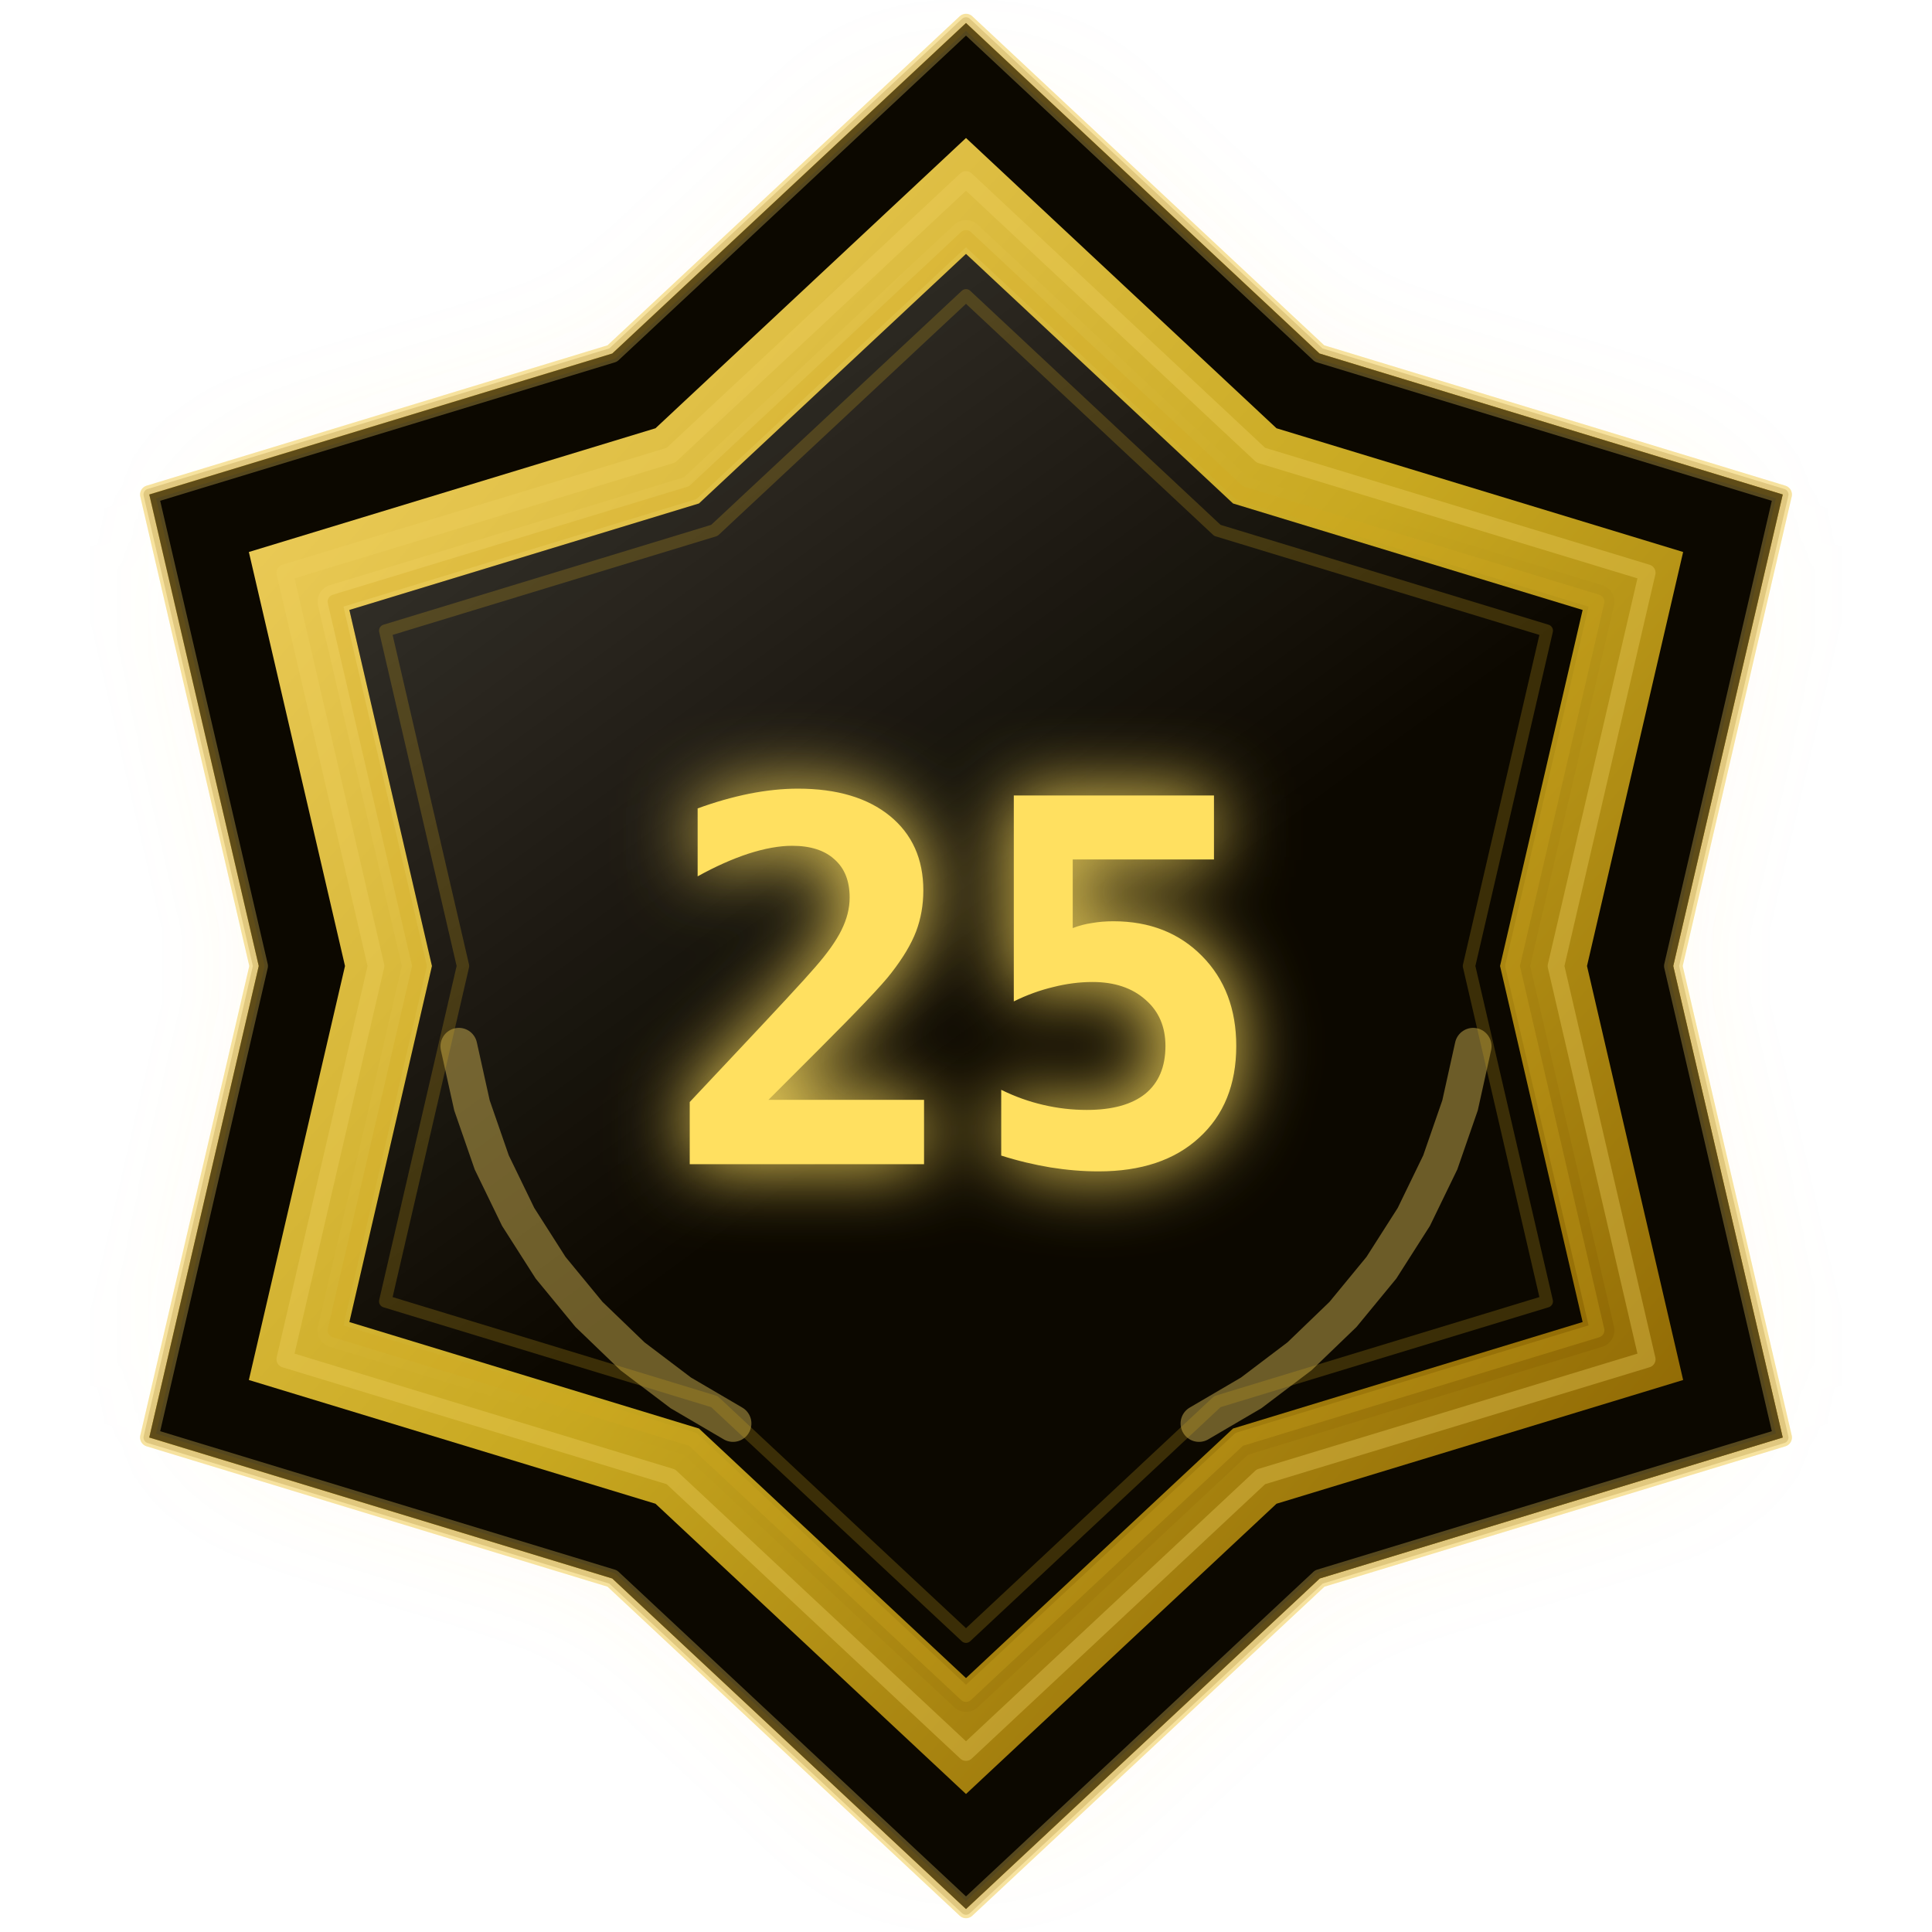
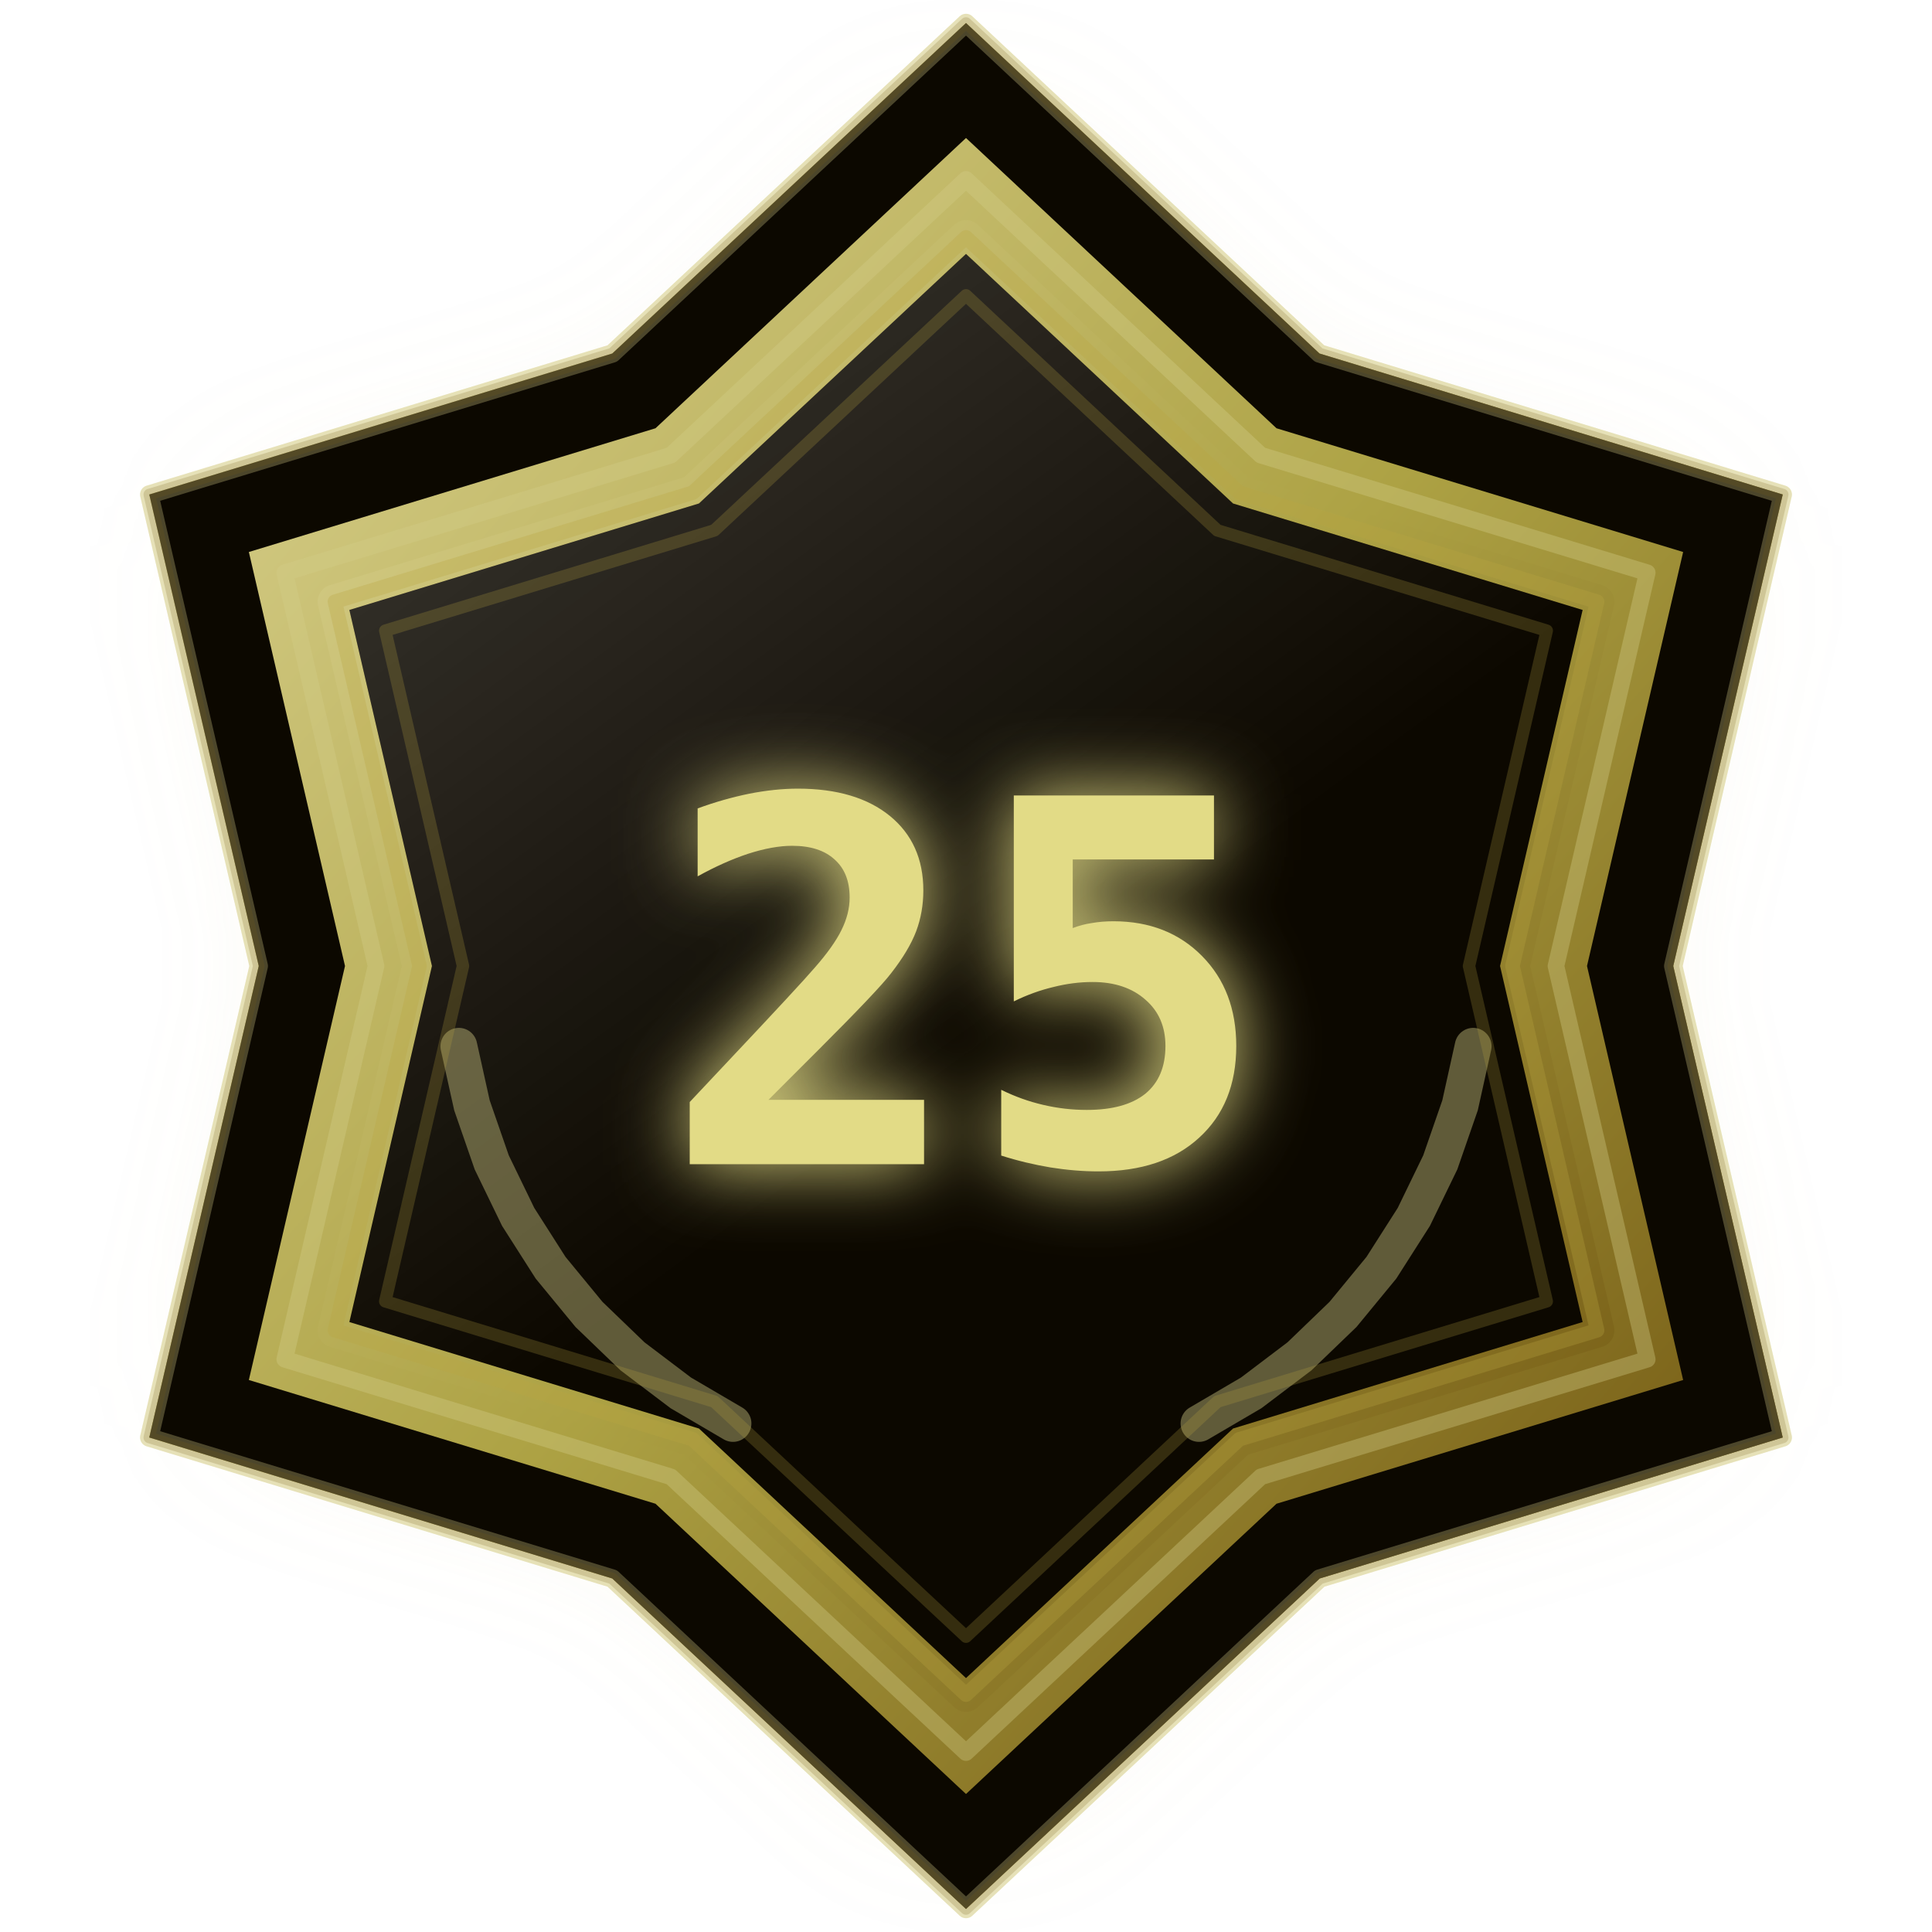
<svg xmlns="http://www.w3.org/2000/svg" width="84" height="84" viewBox="0 0 84 84" role="img" aria-label="Level 25 Badge">
  <defs>
    <radialGradient id="bglv25" cx="35%" cy="28%" r="72%">
      <stop offset="0%" stop-color="#0c0800" />
      <stop offset="100%" stop-color="#0c0800" />
    </radialGradient>
    <linearGradient id="rimlv25" x1="5%" y1="5%" x2="95%" y2="95%">
-       <stop offset="0%" stop-color="#f0d060" />
-       <stop offset="50%" stop-color="#c8a820" />
-       <stop offset="100%" stop-color="#886000" />
+       <stop offset="0%" stop-color="#d5cd88" />
+       <stop offset="50%" stop-color="#ada244" />
+       <stop offset="100%" stop-color="#755b14" />
    </linearGradient>
    <linearGradient id="shlv25" x1="18%" y1="0%" x2="82%" y2="100%">
      <stop offset="0%" stop-color="white" stop-opacity="0.18" />
      <stop offset="55%" stop-color="white" stop-opacity="0" />
    </linearGradient>
    <filter id="gllv25" x="-40%" y="-40%" width="180%" height="180%">
      <feGaussianBlur stdDeviation="1.6" result="b" />
      <feMerge>
        <feMergeNode in="b" />
        <feMergeNode in="SourceGraphic" />
      </feMerge>
    </filter>
    <filter id="halolv25" x="-35%" y="-35%" width="170%" height="170%">
      <feGaussianBlur stdDeviation="3.5" result="b" />
      <feMerge>
        <feMergeNode in="b" />
        <feMergeNode in="SourceGraphic" />
      </feMerge>
    </filter>
    <linearGradient id="pglv25_0" x1="5%" y1="0%" x2="95%" y2="100%">
-       <stop offset="0%" stop-color="#f0d060" stop-opacity="0.95" />
-       <stop offset="38%" stop-color="#c8a820" stop-opacity="0.90" />
-       <stop offset="100%" stop-color="#886000" stop-opacity="0.85" />
+       <stop offset="0%" stop-color="#d5cd88" stop-opacity="0.95" />
+       <stop offset="38%" stop-color="#ada244" stop-opacity="0.90" />
+       <stop offset="100%" stop-color="#755b14" stop-opacity="0.85" />
    </linearGradient>
    <linearGradient id="pglv25_1" x1="5%" y1="0%" x2="95%" y2="100%">
-       <stop offset="0%" stop-color="#f0d060" stop-opacity="0.95" />
-       <stop offset="38%" stop-color="#c8a820" stop-opacity="0.90" />
-       <stop offset="100%" stop-color="#886000" stop-opacity="0.85" />
+       <stop offset="0%" stop-color="#d5cd88" stop-opacity="0.95" />
+       <stop offset="38%" stop-color="#ada244" stop-opacity="0.90" />
+       <stop offset="100%" stop-color="#755b14" stop-opacity="0.85" />
    </linearGradient>
    <linearGradient id="pglv25_2" x1="5%" y1="0%" x2="95%" y2="100%">
-       <stop offset="0%" stop-color="#f0d060" stop-opacity="0.95" />
-       <stop offset="38%" stop-color="#c8a820" stop-opacity="0.90" />
-       <stop offset="100%" stop-color="#886000" stop-opacity="0.85" />
+       <stop offset="0%" stop-color="#d5cd88" stop-opacity="0.95" />
+       <stop offset="38%" stop-color="#ada244" stop-opacity="0.90" />
+       <stop offset="100%" stop-color="#755b14" stop-opacity="0.85" />
    </linearGradient>
  </defs>
-   <path d="M73.18,24.00 L69.00,42.00 L73.18,60.00 L55.50,65.38 L42.00,78.00 L28.50,65.38 L10.82,60.00 L15.00,42.00 L10.82,24.00 L28.50,18.62 L42.00,6.00 L55.50,18.62Z" fill="#f0d060" fill-opacity="0.28" filter="url(#halolv25)" />
+   <path d="M73.18,24.00 L69.00,42.00 L73.18,60.00 L55.50,65.38 L42.00,78.00 L28.50,65.38 L10.82,60.00 L15.00,42.00 L10.82,24.00 L28.50,18.62 L42.00,6.00 L55.50,18.62Z" fill="#d5cd88" fill-opacity="0.28" filter="url(#halolv25)" />
  <path d="M75.98,22.38 L71.43,42.00 L75.98,61.62 L56.71,67.49 L42.00,81.24 L27.28,67.49 L8.02,61.62 L12.57,42.00 L8.02,22.38 L27.28,16.51 L42.00,2.76 L56.71,16.51Z" fill="url(#pglv25_0)" />
  <path d="M73.18,24.00 L69.00,42.00 L73.18,60.00 L55.50,65.38 L42.00,78.00 L28.50,65.38 L10.82,60.00 L15.00,42.00 L10.82,24.00 L28.50,18.62 L42.00,6.00 L55.50,18.62Z" fill="#0c0800" />
-   <path d="M75.98,22.38 L71.43,42.00 L75.98,61.62 L56.71,67.49 L42.00,81.24 L27.28,67.49 L8.02,61.62 L12.57,42.00 L8.02,22.38 L27.28,16.51 L42.00,2.76 L56.71,16.51Z" fill="none" stroke="#f0d060" stroke-width="0.8" stroke-opacity="0.48" stroke-linejoin="round" />
-   <path d="M73.18,24.00 L69.00,42.00 L73.18,60.00 L55.50,65.38 L42.00,78.00 L28.50,65.38 L10.82,60.00 L15.00,42.00 L10.82,24.00 L28.50,18.62 L42.00,6.00 L55.50,18.62Z" fill="none" stroke="#886000" stroke-width="0.5" stroke-opacity="0.28" stroke-linejoin="round" />
+   <path d="M75.98,22.38 L71.43,42.00 L75.98,61.62 L56.71,67.49 L42.00,81.24 L27.28,67.49 L8.02,61.62 L12.57,42.00 L8.02,22.38 L27.28,16.51 L42.00,2.76 L56.71,16.51Z" fill="none" stroke="#d5cd88" stroke-width="0.8" stroke-opacity="0.48" stroke-linejoin="round" />
+   <path d="M73.18,24.00 L69.00,42.00 L73.18,60.00 L55.50,65.38 L42.00,78.00 L28.50,65.38 L10.82,60.00 L15.00,42.00 L10.82,24.00 L28.50,18.62 L42.00,6.00 L55.50,18.62Z" fill="none" stroke="#755b14" stroke-width="0.5" stroke-opacity="0.28" stroke-linejoin="round" />
  <path d="M77.51,21.50 L72.75,42.00 L77.51,62.50 L57.38,68.63 L42.00,83.00 L26.62,68.63 L6.49,62.50 L11.25,42.00 L6.49,21.50 L26.62,15.37 L42.00,1.00 L57.37,15.37Z" fill="url(#pglv25_1)" />
  <path d="M75.98,22.38 L71.43,42.00 L75.98,61.62 L56.71,67.49 L42.00,81.24 L27.28,67.49 L8.02,61.62 L12.57,42.00 L8.02,22.38 L27.28,16.51 L42.00,2.76 L56.71,16.51Z" fill="#0c0800" />
-   <path d="M77.51,21.50 L72.75,42.00 L77.51,62.50 L57.38,68.63 L42.00,83.00 L26.62,68.63 L6.49,62.50 L11.25,42.00 L6.49,21.50 L26.62,15.37 L42.00,1.00 L57.37,15.37Z" fill="none" stroke="#f0d060" stroke-width="0.8" stroke-opacity="0.40" stroke-linejoin="round" />
-   <path d="M75.98,22.38 L71.43,42.00 L75.98,61.62 L56.71,67.49 L42.00,81.24 L27.28,67.49 L8.02,61.62 L12.57,42.00 L8.02,22.38 L27.28,16.51 L42.00,2.76 L56.71,16.51Z" fill="none" stroke="#886000" stroke-width="0.5" stroke-opacity="0.24" stroke-linejoin="round" />
+   <path d="M77.51,21.50 L72.75,42.00 L77.51,62.50 L57.38,68.63 L42.00,83.00 L26.62,68.63 L6.49,62.50 L11.25,42.00 L6.49,21.50 L26.62,15.37 L42.00,1.00 L57.37,15.37Z" fill="none" stroke="#d5cd88" stroke-width="0.8" stroke-opacity="0.40" stroke-linejoin="round" />
+   <path d="M75.98,22.38 L71.43,42.00 L75.98,61.62 L56.71,67.49 L42.00,81.24 L27.28,67.49 L8.02,61.62 L12.57,42.00 L8.02,22.38 L27.28,16.51 L42.00,2.76 L56.71,16.51Z" fill="none" stroke="#755b14" stroke-width="0.5" stroke-opacity="0.24" stroke-linejoin="round" />
  <path d="M77.51,21.50 L72.75,42.00 L77.51,62.50 L57.38,68.63 L42.00,83.00 L26.62,68.63 L6.49,62.50 L11.25,42.00 L6.49,21.50 L26.62,15.37 L42.00,1.00 L57.37,15.37Z" fill="url(#pglv25_2)" />
  <path d="M77.51,21.50 L72.75,42.00 L77.51,62.50 L57.38,68.63 L42.00,83.00 L26.62,68.63 L6.49,62.50 L11.25,42.00 L6.49,21.50 L26.62,15.37 L42.00,1.00 L57.37,15.37Z" fill="#0c0800" />
-   <path d="M77.51,21.50 L72.75,42.00 L77.51,62.50 L57.38,68.63 L42.00,83.00 L26.62,68.63 L6.49,62.50 L11.25,42.00 L6.49,21.50 L26.62,15.37 L42.00,1.00 L57.37,15.37Z" fill="none" stroke="#f0d060" stroke-width="0.8" stroke-opacity="0.32" stroke-linejoin="round" />
-   <path d="M77.51,21.50 L72.75,42.00 L77.51,62.50 L57.38,68.63 L42.00,83.00 L26.62,68.63 L6.49,62.50 L11.25,42.00 L6.49,21.50 L26.62,15.37 L42.00,1.00 L57.37,15.37Z" fill="none" stroke="#886000" stroke-width="0.5" stroke-opacity="0.20" stroke-linejoin="round" />
+   <path d="M77.51,21.50 L72.75,42.00 L77.51,62.50 L57.38,68.63 L42.00,83.00 L26.62,68.63 L6.49,62.50 L11.25,42.00 L6.49,21.50 L26.62,15.37 L42.00,1.00 L57.37,15.37Z" fill="none" stroke="#d5cd88" stroke-width="0.8" stroke-opacity="0.32" stroke-linejoin="round" />
+   <path d="M77.51,21.50 L72.75,42.00 L77.51,62.50 L57.38,68.63 L42.00,83.00 L26.62,68.63 L6.49,62.50 L11.25,42.00 L6.49,21.50 L26.62,15.37 L42.00,1.00 L57.37,15.37Z" fill="none" stroke="#755b14" stroke-width="0.5" stroke-opacity="0.20" stroke-linejoin="round" />
  <path d="M73.18,24.00 L69.00,42.00 L73.18,60.00 L55.50,65.38 L42.00,78.00 L28.50,65.38 L10.82,60.00 L15.00,42.00 L10.82,24.00 L28.50,18.62 L42.00,6.00 L55.50,18.62Z" fill="url(#rimlv25)" />
  <path d="M69.44,26.16 L65.76,42.00 L69.44,57.84 L53.88,62.58 L42.00,73.68 L30.12,62.58 L14.56,57.84 L18.24,42.00 L14.56,26.16 L30.12,21.42 L42.00,10.32 L53.88,21.42Z" fill="#0c0800" />
  <path d="M69.44,26.16 L65.76,42.00 L69.44,57.84 L53.88,62.58 L42.00,73.68 L30.12,62.58 L14.56,57.84 L18.24,42.00 L14.56,26.16 L30.12,21.42 L42.00,10.32 L53.88,21.42Z" fill="none" stroke="url(#rimlv25)" stroke-width="1.5" stroke-linejoin="round" />
  <path d="M68.81,26.52 L65.22,42.00 L68.81,57.48 L53.61,62.11 L42.00,72.96 L30.39,62.11 L15.19,57.48 L18.78,42.00 L15.19,26.52 L30.39,21.89 L42.00,11.04 L53.61,21.89Z" fill="url(#bglv25)" />
  <path d="M68.81,26.52 L65.22,42.00 L68.81,57.48 L53.61,62.11 L42.00,72.96 L30.39,62.11 L15.19,57.48 L18.78,42.00 L15.19,26.52 L30.39,21.89 L42.00,11.04 L53.61,21.89Z" fill="url(#shlv25)" />
-   <path d="M31.87,61.89 L29.60,60.56 L27.50,58.97 L25.61,57.15 L23.94,55.12 L22.53,52.91 L21.38,50.54 L20.52,48.06 L19.95,45.49" fill="none" stroke="#f0d060" stroke-width="1.6" stroke-opacity="0.42" stroke-linecap="round" />
-   <path d="M64.05,45.49 L63.48,48.06 L62.62,50.54 L61.47,52.91 L60.06,55.12 L58.39,57.15 L56.50,58.97 L54.40,60.56 L52.13,61.89" fill="none" stroke="#f0d060" stroke-width="1.6" stroke-opacity="0.42" stroke-linecap="round" />
-   <path d="M71.62,24.90 L67.65,42.00 L71.62,59.10 L54.82,64.21 L42.00,76.20 L29.17,64.21 L12.38,59.10 L16.35,42.00 L12.38,24.90 L29.17,19.79 L42.00,7.80 L54.82,19.79Z" fill="none" stroke="#f0d060" stroke-width="0.72" stroke-opacity="0.36" stroke-linejoin="round" />
-   <path d="M69.44,26.16 L65.76,42.00 L69.44,57.84 L53.88,62.58 L42.00,73.68 L30.12,62.58 L14.56,57.84 L18.24,42.00 L14.56,26.16 L30.12,21.42 L42.00,10.32 L53.88,21.42Z" fill="none" stroke="#d0a820" stroke-width="0.63" stroke-opacity="0.30" stroke-linejoin="round" />
-   <path d="M67.25,27.42 L63.87,42.00 L67.25,56.58 L52.93,60.94 L42.00,71.16 L31.06,60.94 L16.75,56.58 L20.13,42.00 L16.75,27.42 L31.06,23.06 L42.00,12.84 L52.93,23.06Z" fill="none" stroke="#d0a820" stroke-width="0.54" stroke-opacity="0.24" stroke-linejoin="round" />
-   <text x="42" y="43" text-anchor="middle" dominant-baseline="central" font-family="Orbitron,monospace" font-weight="900" font-size="22" fill="#ffe060" filter="url(#gllv25)">25</text>
+   <path d="M31.87,61.89 L29.60,60.56 L27.50,58.97 L25.61,57.15 L23.94,55.12 L22.53,52.91 L21.38,50.54 L20.52,48.06 L19.95,45.49" fill="none" stroke="#d5cd88" stroke-width="1.6" stroke-opacity="0.42" stroke-linecap="round" />
+   <path d="M64.05,45.49 L63.48,48.06 L62.62,50.54 L61.47,52.91 L60.06,55.12 L58.39,57.15 L56.50,58.97 L54.40,60.56 L52.13,61.89" fill="none" stroke="#d5cd88" stroke-width="1.6" stroke-opacity="0.42" stroke-linecap="round" />
+   <path d="M71.62,24.90 L67.65,42.00 L71.62,59.10 L54.82,64.21 L42.00,76.20 L29.17,64.21 L12.38,59.10 L16.35,42.00 L12.38,24.90 L29.17,19.79 L42.00,7.80 L54.82,19.79Z" fill="none" stroke="#d5cd88" stroke-width="0.72" stroke-opacity="0.36" stroke-linejoin="round" />
+   <path d="M69.44,26.16 L65.76,42.00 L69.44,57.84 L53.88,62.58 L42.00,73.68 L30.12,62.58 L14.56,57.84 L18.24,42.00 L14.56,26.16 L30.12,21.42 L42.00,10.32 L53.88,21.42Z" fill="none" stroke="#b8a441" stroke-width="0.63" stroke-opacity="0.30" stroke-linejoin="round" />
+   <path d="M67.25,27.42 L63.87,42.00 L67.25,56.58 L52.93,60.94 L42.00,71.16 L31.06,60.94 L16.75,56.58 L20.13,42.00 L16.75,27.42 L31.06,23.06 L42.00,12.84 L52.93,23.06Z" fill="none" stroke="#b8a441" stroke-width="0.54" stroke-opacity="0.24" stroke-linejoin="round" />
+   <text x="42" y="43" text-anchor="middle" dominant-baseline="central" font-family="Orbitron,monospace" font-weight="900" font-size="22" fill="#e2db86" filter="url(#gllv25)">25</text>
</svg>
